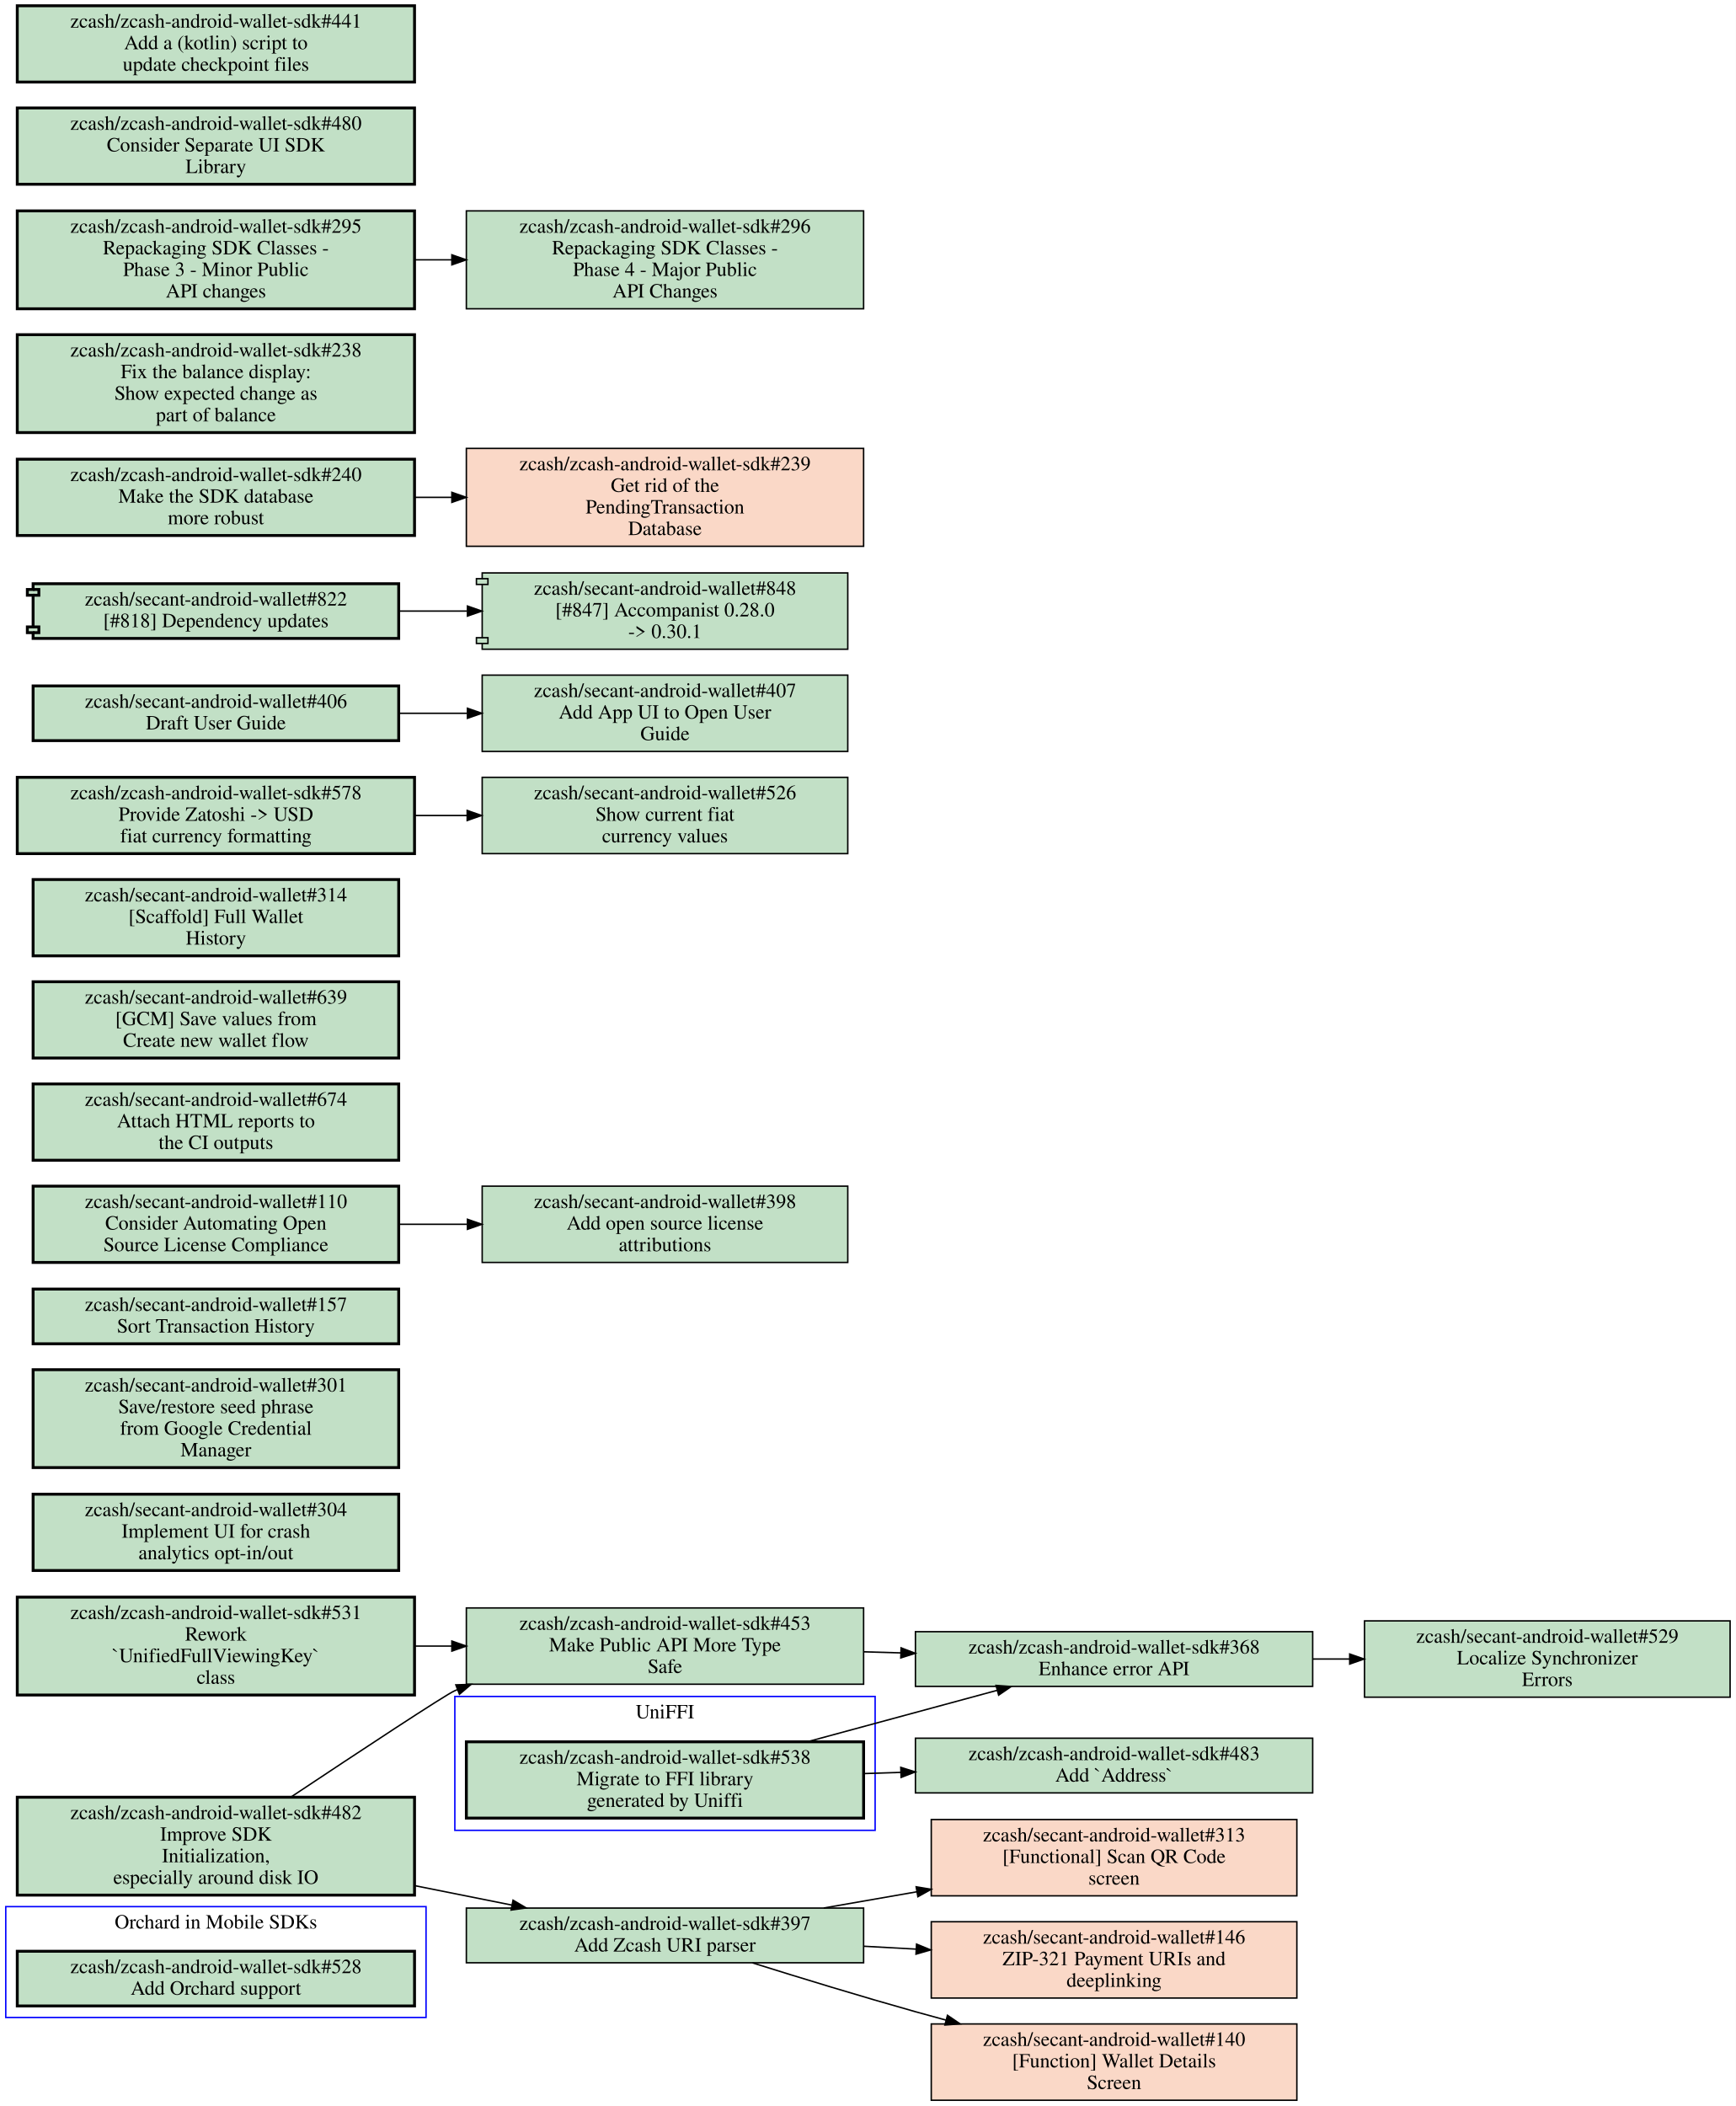
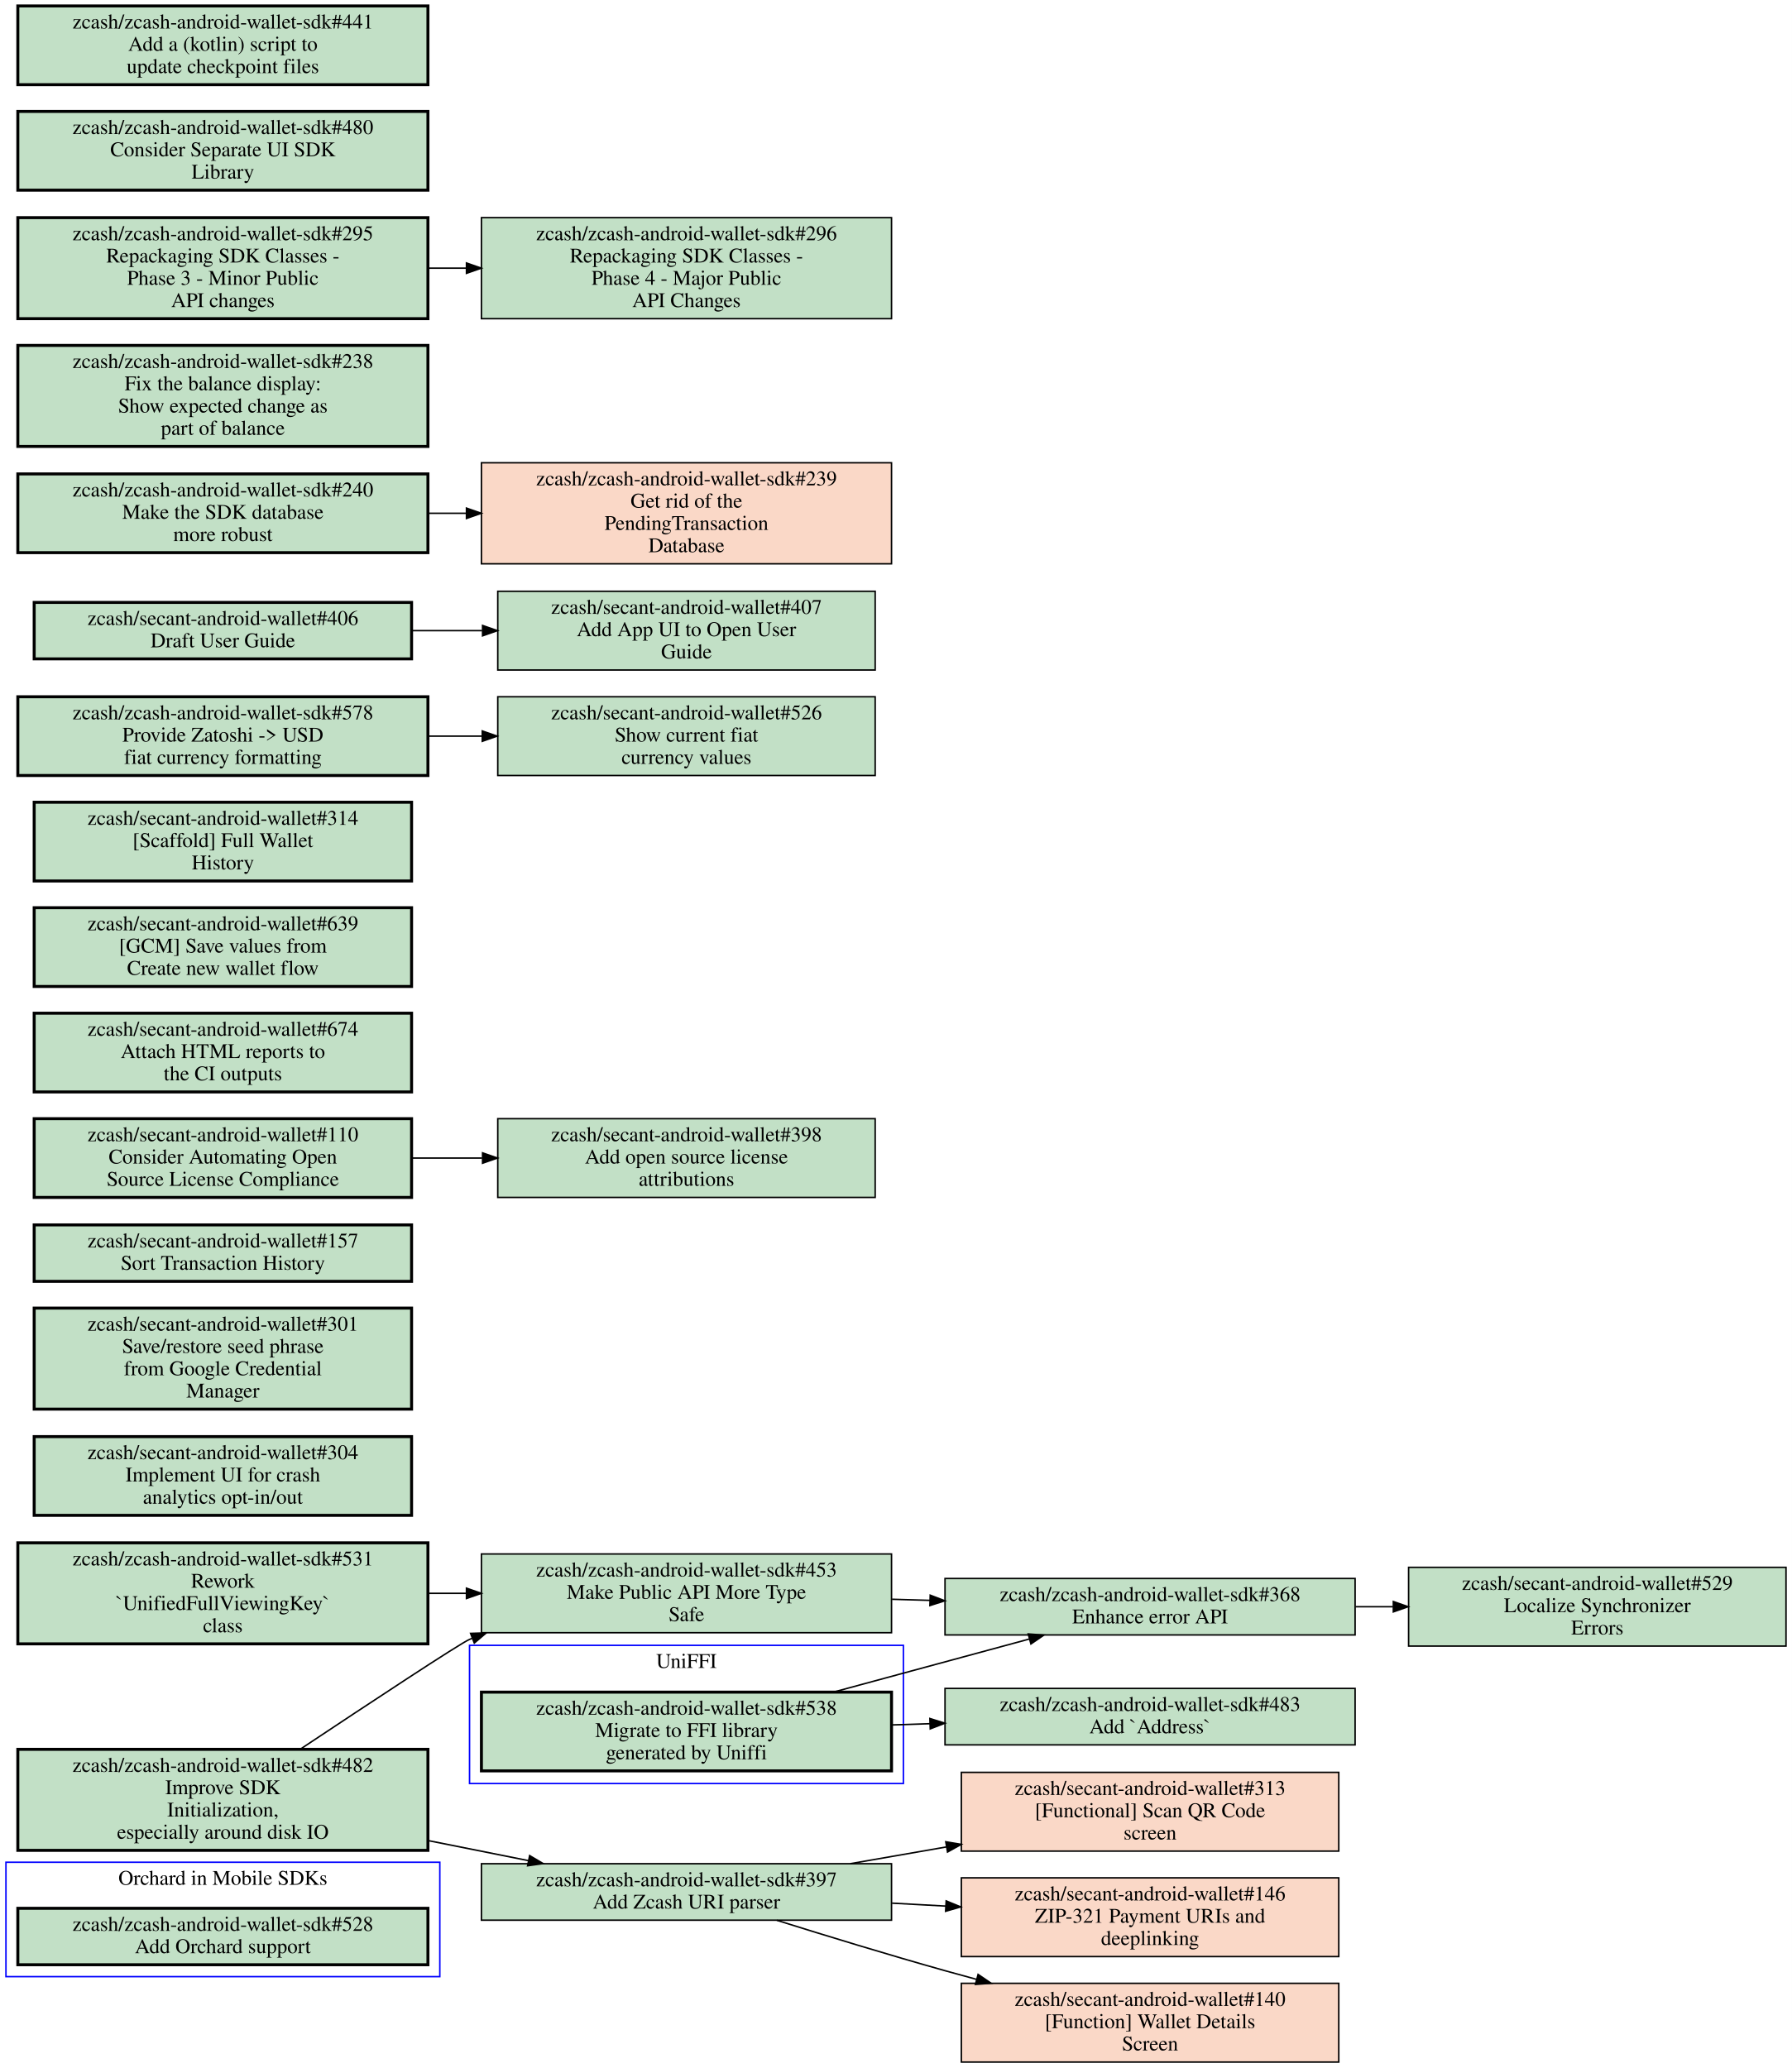
- <svg xmlns="http://www.w3.org/2000/svg" xmlns:xlink="http://www.w3.org/1999/xlink" width="1206pt" height="1463pt" viewBox="0.00 0.00 1206.00 1463.00">
-   <g id="graph0" class="graph" transform="scale(1 1) rotate(0) translate(4 1459)">
-     <polygon fill="white" stroke="transparent" points="-4,4 -4,-1459 1202,-1459 1202,4 -4,4" />
+ <svg xmlns="http://www.w3.org/2000/svg" xmlns:xlink="http://www.w3.org/1999/xlink" width="1206pt" height="1392pt" viewBox="0.00 0.00 1206.00 1392.00">
+   <g id="graph0" class="graph" transform="scale(1 1) rotate(0) translate(4 1388)">
+     <polygon fill="white" stroke="transparent" points="-4,4 -4,-1388 1202,-1388 1202,4 -4,4" />
    <g id="clust1" class="cluster">
+       <polygon fill="none" stroke="blue" points="0,-57.5 0,-134.5 292,-134.5 292,-57.5 0,-57.5" />
+       <text text-anchor="middle" x="146" y="-119.3" font-family="Times,serif" font-size="14.00">Orchard in Mobile SDKs</text>
+     </g>
+     <g id="clust2" class="cluster">
      <polygon fill="none" stroke="blue" points="312,-187.5 312,-280.5 604,-280.5 604,-187.5 312,-187.5" />
      <text text-anchor="middle" x="458" y="-265.3" font-family="Times,serif" font-size="14.00">UniFFI</text>
    </g>
-     <g id="clust2" class="cluster">
-       <polygon fill="none" stroke="blue" points="0,-57.5 0,-134.5 292,-134.5 292,-57.5 0,-57.5" />
-       <text text-anchor="middle" x="146" y="-119.3" font-family="Times,serif" font-size="14.00">Orchard in Mobile SDKs</text>
-     </g>
    <g id="node1" class="node open">
      <g id="a_node1">
+         <a xlink:href="https://github.com/zcash/zcash-android-wallet-sdk/issues/528" xlink:title="zcash/zcash-android-wallet-sdk#528&#10;Add Orchard support" target="_blank">
+           <polygon fill="#c2e0c6" stroke="black" stroke-width="2" points="284,-103.5 8,-103.5 8,-65.5 284,-65.5 284,-103.5" />
+           <text text-anchor="middle" x="146" y="-88.3" font-family="Times,serif" font-size="14.00">zcash/zcash-android-wallet-sdk#528</text>
+           <text text-anchor="middle" x="146" y="-73.3" font-family="Times,serif" font-size="14.00">Add Orchard support</text>
+         </a>
+       </g>
+     </g>
+     <g id="node2" class="node open">
+       <g id="a_node2">
        <a xlink:href="https://github.com/zcash/zcash-android-wallet-sdk/issues/538" xlink:title="zcash/zcash-android-wallet-sdk#538&#10;Migrate to FFI library&#10;generated by Uniffi" target="_blank">
          <polygon fill="#c2e0c6" stroke="black" stroke-width="2" points="596,-249 320,-249 320,-196 596,-196 596,-249" />
          <text text-anchor="middle" x="458" y="-233.8" font-family="Times,serif" font-size="14.00">zcash/zcash-android-wallet-sdk#538</text>
          <text text-anchor="middle" x="458" y="-218.8" font-family="Times,serif" font-size="14.00">Migrate to FFI library</text>
          <text text-anchor="middle" x="458" y="-203.8" font-family="Times,serif" font-size="14.00">generated by Uniffi</text>
        </a>
      </g>
    </g>
    <g id="node3" class="node open">
      <g id="a_node3">
        <a xlink:href="https://github.com/zcash/zcash-android-wallet-sdk/issues/368" xlink:title="zcash/zcash-android-wallet-sdk#368&#10;Enhance error API" target="_blank">
          <polygon fill="#c2e0c6" stroke="black" points="908,-325.5 632,-325.5 632,-287.5 908,-287.5 908,-325.5" />
          <text text-anchor="middle" x="770" y="-310.3" font-family="Times,serif" font-size="14.00">zcash/zcash-android-wallet-sdk#368</text>
          <text text-anchor="middle" x="770" y="-295.3" font-family="Times,serif" font-size="14.00">Enhance error API</text>
        </a>
      </g>
    </g>
    <g id="edge1" class="edge">
      <path fill="none" stroke="black" d="M557.09,-249.08C599.53,-260.58 648.58,-273.87 688.8,-284.77" />
      <polygon fill="black" stroke="black" points="687.99,-288.18 698.56,-287.41 689.82,-281.42 687.99,-288.18" />
    </g>
    <g id="node4" class="node open">
      <g id="a_node4">
        <a xlink:href="https://github.com/zcash/zcash-android-wallet-sdk/issues/483" xlink:title="zcash/zcash-android-wallet-sdk#483&#10;Add `Address`" target="_blank">
          <polygon fill="#c2e0c6" stroke="black" points="908,-251.5 632,-251.5 632,-213.5 908,-213.5 908,-251.5" />
          <text text-anchor="middle" x="770" y="-236.3" font-family="Times,serif" font-size="14.00">zcash/zcash-android-wallet-sdk#483</text>
          <text text-anchor="middle" x="770" y="-221.3" font-family="Times,serif" font-size="14.00">Add `Address`</text>
        </a>
      </g>
    </g>
    <g id="edge2" class="edge">
      <path fill="none" stroke="black" d="M596.32,-226.93C604.82,-227.2 613.39,-227.48 621.93,-227.76" />
      <polygon fill="black" stroke="black" points="621.82,-231.26 631.93,-228.08 622.05,-224.26 621.82,-231.26" />
-     </g>
-     <g id="node2" class="node open">
-       <g id="a_node2">
-         <a xlink:href="https://github.com/zcash/zcash-android-wallet-sdk/issues/528" xlink:title="zcash/zcash-android-wallet-sdk#528&#10;Add Orchard support" target="_blank">
-           <polygon fill="#c2e0c6" stroke="black" stroke-width="2" points="284,-103.5 8,-103.5 8,-65.5 284,-65.5 284,-103.5" />
-           <text text-anchor="middle" x="146" y="-88.3" font-family="Times,serif" font-size="14.00">zcash/zcash-android-wallet-sdk#528</text>
-           <text text-anchor="middle" x="146" y="-73.3" font-family="Times,serif" font-size="14.00">Add Orchard support</text>
-         </a>
-       </g>
    </g>
    <g id="node5" class="node open">
      <g id="a_node5">
        <a xlink:href="https://github.com/zcash/secant-android-wallet/issues/529" xlink:title="zcash/secant-android-wallet#529&#10;Localize Synchronizer&#10;Errors" target="_blank">
          <polygon fill="#c2e0c6" stroke="black" points="1198,-333 944,-333 944,-280 1198,-280 1198,-333" />
          <text text-anchor="middle" x="1071" y="-317.8" font-family="Times,serif" font-size="14.00">zcash/secant-android-wallet#529</text>
          <text text-anchor="middle" x="1071" y="-302.8" font-family="Times,serif" font-size="14.00">Localize Synchronizer</text>
          <text text-anchor="middle" x="1071" y="-287.8" font-family="Times,serif" font-size="14.00">Errors</text>
        </a>
      </g>
    </g>
    <g id="edge3" class="edge">
      <path fill="none" stroke="black" d="M908.25,-306.5C916.65,-306.5 925.11,-306.5 933.51,-306.5" />
      <polygon fill="black" stroke="black" points="933.72,-310 943.72,-306.5 933.72,-303 933.72,-310" />
    </g>
    <g id="node6" class="node open">
      <g id="a_node6">
        <a xlink:href="https://github.com/zcash/secant-android-wallet/issues/304" xlink:title="zcash/secant-android-wallet#304&#10;Implement UI for crash&#10;analytics opt-in/out" target="_blank">
          <polygon fill="#c2e0c6" stroke="black" stroke-width="2" points="273,-421 19,-421 19,-368 273,-368 273,-421" />
          <text text-anchor="middle" x="146" y="-405.8" font-family="Times,serif" font-size="14.00">zcash/secant-android-wallet#304</text>
          <text text-anchor="middle" x="146" y="-390.8" font-family="Times,serif" font-size="14.00">Implement UI for crash</text>
          <text text-anchor="middle" x="146" y="-375.8" font-family="Times,serif" font-size="14.00">analytics opt-in/out</text>
        </a>
      </g>
    </g>
    <g id="node7" class="node open">
      <g id="a_node7">
        <a xlink:href="https://github.com/zcash/secant-android-wallet/issues/301" xlink:title="zcash/secant-android-wallet#301&#10;Save/restore seed phrase&#10;from Google Credential&#10;Manager" target="_blank">
          <polygon fill="#c2e0c6" stroke="black" stroke-width="2" points="273,-507.5 19,-507.5 19,-439.5 273,-439.5 273,-507.5" />
          <text text-anchor="middle" x="146" y="-492.3" font-family="Times,serif" font-size="14.00">zcash/secant-android-wallet#301</text>
          <text text-anchor="middle" x="146" y="-477.3" font-family="Times,serif" font-size="14.00">Save/restore seed phrase</text>
          <text text-anchor="middle" x="146" y="-462.3" font-family="Times,serif" font-size="14.00">from Google Credential</text>
          <text text-anchor="middle" x="146" y="-447.3" font-family="Times,serif" font-size="14.00">Manager</text>
        </a>
      </g>
    </g>
    <g id="node8" class="node open">
      <g id="a_node8">
        <a xlink:href="https://github.com/zcash/zcash-android-wallet-sdk/issues/397" xlink:title="zcash/zcash-android-wallet-sdk#397&#10;Add Zcash URI parser" target="_blank">
          <polygon fill="#c2e0c6" stroke="black" points="596,-133.5 320,-133.5 320,-95.5 596,-95.5 596,-133.5" />
          <text text-anchor="middle" x="458" y="-118.3" font-family="Times,serif" font-size="14.00">zcash/zcash-android-wallet-sdk#397</text>
          <text text-anchor="middle" x="458" y="-103.3" font-family="Times,serif" font-size="14.00">Add Zcash URI parser</text>
        </a>
      </g>
    </g>
    <g id="node9" class="node closed">
      <g id="a_node9">
        <a xlink:href="https://github.com/zcash/secant-android-wallet/issues/313" xlink:title="zcash/secant-android-wallet#313&#10;[Functional] Scan QR Code&#10;screen" target="_blank">
          <polygon fill="#fad8c7" stroke="black" points="897,-195 643,-195 643,-142 897,-142 897,-195" />
          <text text-anchor="middle" x="770" y="-179.8" font-family="Times,serif" font-size="14.00">zcash/secant-android-wallet#313</text>
          <text text-anchor="middle" x="770" y="-164.8" font-family="Times,serif" font-size="14.00">[Functional] Scan QR Code</text>
          <text text-anchor="middle" x="770" y="-149.8" font-family="Times,serif" font-size="14.00">screen</text>
        </a>
      </g>
    </g>
    <g id="edge4" class="edge">
      <path fill="none" stroke="black" d="M568.29,-133.54C589.23,-137.19 611.39,-141.05 633.04,-144.82" />
      <polygon fill="black" stroke="black" points="632.5,-148.28 642.95,-146.54 633.7,-141.38 632.5,-148.28" />
    </g>
    <g id="node10" class="node closed">
      <g id="a_node10">
        <a xlink:href="https://github.com/zcash/secant-android-wallet/issues/146" xlink:title="zcash/secant-android-wallet#146&#10;ZIP-321 Payment URIs and&#10;deeplinking" target="_blank">
          <polygon fill="#fad8c7" stroke="black" points="897,-124 643,-124 643,-71 897,-71 897,-124" />
          <text text-anchor="middle" x="770" y="-108.8" font-family="Times,serif" font-size="14.00">zcash/secant-android-wallet#146</text>
          <text text-anchor="middle" x="770" y="-93.8" font-family="Times,serif" font-size="14.00">ZIP-321 Payment URIs and</text>
          <text text-anchor="middle" x="770" y="-78.8" font-family="Times,serif" font-size="14.00">deeplinking</text>
        </a>
      </g>
    </g>
    <g id="edge5" class="edge">
      <path fill="none" stroke="black" d="M596.32,-106.97C608.34,-106.31 620.51,-105.64 632.52,-104.98" />
      <polygon fill="black" stroke="black" points="632.78,-108.47 642.57,-104.43 632.39,-101.48 632.78,-108.47" />
    </g>
    <g id="node11" class="node closed">
      <g id="a_node11">
        <a xlink:href="https://github.com/zcash/secant-android-wallet/issues/140" xlink:title="zcash/secant-android-wallet#140&#10;[Function] Wallet Details&#10;Screen" target="_blank">
          <polygon fill="#fad8c7" stroke="black" points="897,-53 643,-53 643,0 897,0 897,-53" />
          <text text-anchor="middle" x="770" y="-37.8" font-family="Times,serif" font-size="14.00">zcash/secant-android-wallet#140</text>
          <text text-anchor="middle" x="770" y="-22.8" font-family="Times,serif" font-size="14.00">[Function] Wallet Details</text>
          <text text-anchor="middle" x="770" y="-7.8" font-family="Times,serif" font-size="14.00">Screen</text>
        </a>
      </g>
    </g>
    <g id="edge6" class="edge">
      <path fill="none" stroke="black" d="M518.84,-95.41C552.06,-85 594.2,-72.11 632,-61.5 638.91,-59.56 646.02,-57.61 653.2,-55.67" />
      <polygon fill="black" stroke="black" points="654.27,-59.01 663.03,-53.04 652.47,-52.25 654.27,-59.01" />
    </g>
    <g id="node12" class="node open">
      <g id="a_node12">
        <a xlink:href="https://github.com/zcash/secant-android-wallet/issues/157" xlink:title="zcash/secant-android-wallet#157&#10;Sort Transaction History" target="_blank">
          <polygon fill="#c2e0c6" stroke="black" stroke-width="2" points="273,-563.5 19,-563.5 19,-525.5 273,-525.5 273,-563.5" />
          <text text-anchor="middle" x="146" y="-548.3" font-family="Times,serif" font-size="14.00">zcash/secant-android-wallet#157</text>
          <text text-anchor="middle" x="146" y="-533.3" font-family="Times,serif" font-size="14.00">Sort Transaction History</text>
        </a>
      </g>
    </g>
    <g id="node13" class="node open">
      <g id="a_node13">
        <a xlink:href="https://github.com/zcash/secant-android-wallet/issues/110" xlink:title="zcash/secant-android-wallet#110&#10;Consider Automating Open&#10;Source License Compliance" target="_blank">
          <polygon fill="#c2e0c6" stroke="black" stroke-width="2" points="273,-635 19,-635 19,-582 273,-582 273,-635" />
          <text text-anchor="middle" x="146" y="-619.8" font-family="Times,serif" font-size="14.00">zcash/secant-android-wallet#110</text>
          <text text-anchor="middle" x="146" y="-604.8" font-family="Times,serif" font-size="14.00">Consider Automating Open</text>
          <text text-anchor="middle" x="146" y="-589.8" font-family="Times,serif" font-size="14.00">Source License Compliance</text>
        </a>
      </g>
    </g>
    <g id="node14" class="node open">
      <g id="a_node14">
        <a xlink:href="https://github.com/zcash/secant-android-wallet/issues/398" xlink:title="zcash/secant-android-wallet#398&#10;Add open source license&#10;attributions" target="_blank">
          <polygon fill="#c2e0c6" stroke="black" points="585,-635 331,-635 331,-582 585,-582 585,-635" />
          <text text-anchor="middle" x="458" y="-619.8" font-family="Times,serif" font-size="14.00">zcash/secant-android-wallet#398</text>
          <text text-anchor="middle" x="458" y="-604.8" font-family="Times,serif" font-size="14.00">Add open source license</text>
          <text text-anchor="middle" x="458" y="-589.8" font-family="Times,serif" font-size="14.00">attributions</text>
        </a>
      </g>
    </g>
    <g id="edge7" class="edge">
      <path fill="none" stroke="black" d="M273.09,-608.5C288.7,-608.5 304.71,-608.5 320.46,-608.5" />
      <polygon fill="black" stroke="black" points="320.77,-612 330.77,-608.5 320.77,-605 320.77,-612" />
    </g>
    <g id="node15" class="node open">
      <g id="a_node15">
        <a xlink:href="https://github.com/zcash/secant-android-wallet/issues/674" xlink:title="zcash/secant-android-wallet#674&#10;Attach HTML reports to&#10;the CI outputs" target="_blank">
          <polygon fill="#c2e0c6" stroke="black" stroke-width="2" points="273,-706 19,-706 19,-653 273,-653 273,-706" />
          <text text-anchor="middle" x="146" y="-690.8" font-family="Times,serif" font-size="14.00">zcash/secant-android-wallet#674</text>
          <text text-anchor="middle" x="146" y="-675.8" font-family="Times,serif" font-size="14.00">Attach HTML reports to</text>
          <text text-anchor="middle" x="146" y="-660.8" font-family="Times,serif" font-size="14.00">the CI outputs</text>
        </a>
      </g>
    </g>
    <g id="node16" class="node open">
      <g id="a_node16">
        <a xlink:href="https://github.com/zcash/secant-android-wallet/issues/639" xlink:title="zcash/secant-android-wallet#639&#10;[GCM] Save values from&#10;Create new wallet flow" target="_blank">
          <polygon fill="#c2e0c6" stroke="black" stroke-width="2" points="273,-777 19,-777 19,-724 273,-724 273,-777" />
          <text text-anchor="middle" x="146" y="-761.8" font-family="Times,serif" font-size="14.00">zcash/secant-android-wallet#639</text>
          <text text-anchor="middle" x="146" y="-746.8" font-family="Times,serif" font-size="14.00">[GCM] Save values from</text>
          <text text-anchor="middle" x="146" y="-731.8" font-family="Times,serif" font-size="14.00">Create new wallet flow</text>
        </a>
      </g>
    </g>
    <g id="node17" class="node open">
      <g id="a_node17">
        <a xlink:href="https://github.com/zcash/secant-android-wallet/issues/314" xlink:title="zcash/secant-android-wallet#314&#10;[Scaffold] Full Wallet&#10;History" target="_blank">
          <polygon fill="#c2e0c6" stroke="black" stroke-width="2" points="273,-848 19,-848 19,-795 273,-795 273,-848" />
          <text text-anchor="middle" x="146" y="-832.8" font-family="Times,serif" font-size="14.00">zcash/secant-android-wallet#314</text>
          <text text-anchor="middle" x="146" y="-817.8" font-family="Times,serif" font-size="14.00">[Scaffold] Full Wallet</text>
          <text text-anchor="middle" x="146" y="-802.8" font-family="Times,serif" font-size="14.00">History</text>
        </a>
      </g>
    </g>
    <g id="node18" class="node open">
      <g id="a_node18">
        <a xlink:href="https://github.com/zcash/zcash-android-wallet-sdk/issues/578" xlink:title="zcash/zcash-android-wallet-sdk#578&#10;Provide Zatoshi -&gt; USD&#10;fiat currency formatting" target="_blank">
          <polygon fill="#c2e0c6" stroke="black" stroke-width="2" points="284,-919 8,-919 8,-866 284,-866 284,-919" />
          <text text-anchor="middle" x="146" y="-903.8" font-family="Times,serif" font-size="14.00">zcash/zcash-android-wallet-sdk#578</text>
          <text text-anchor="middle" x="146" y="-888.8" font-family="Times,serif" font-size="14.00">Provide Zatoshi -&gt; USD</text>
          <text text-anchor="middle" x="146" y="-873.8" font-family="Times,serif" font-size="14.00">fiat currency formatting</text>
        </a>
      </g>
    </g>
    <g id="node19" class="node open">
      <g id="a_node19">
        <a xlink:href="https://github.com/zcash/secant-android-wallet/issues/526" xlink:title="zcash/secant-android-wallet#526&#10;Show current fiat&#10;currency values" target="_blank">
          <polygon fill="#c2e0c6" stroke="black" points="585,-919 331,-919 331,-866 585,-866 585,-919" />
          <text text-anchor="middle" x="458" y="-903.8" font-family="Times,serif" font-size="14.00">zcash/secant-android-wallet#526</text>
          <text text-anchor="middle" x="458" y="-888.8" font-family="Times,serif" font-size="14.00">Show current fiat</text>
          <text text-anchor="middle" x="458" y="-873.8" font-family="Times,serif" font-size="14.00">currency values</text>
        </a>
      </g>
    </g>
    <g id="edge8" class="edge">
      <path fill="none" stroke="black" d="M284.32,-892.5C296.34,-892.5 308.51,-892.5 320.52,-892.5" />
      <polygon fill="black" stroke="black" points="320.57,-896 330.57,-892.5 320.57,-889 320.57,-896" />
    </g>
    <g id="node20" class="node open">
      <g id="a_node20">
        <a xlink:href="https://github.com/zcash/secant-android-wallet/issues/406" xlink:title="zcash/secant-android-wallet#406&#10;Draft User Guide" target="_blank">
          <polygon fill="#c2e0c6" stroke="black" stroke-width="2" points="273,-982.5 19,-982.5 19,-944.5 273,-944.5 273,-982.5" />
          <text text-anchor="middle" x="146" y="-967.3" font-family="Times,serif" font-size="14.00">zcash/secant-android-wallet#406</text>
          <text text-anchor="middle" x="146" y="-952.3" font-family="Times,serif" font-size="14.00">Draft User Guide</text>
        </a>
      </g>
    </g>
    <g id="node21" class="node open">
      <g id="a_node21">
        <a xlink:href="https://github.com/zcash/secant-android-wallet/issues/407" xlink:title="zcash/secant-android-wallet#407&#10;Add App UI to Open User&#10;Guide" target="_blank">
          <polygon fill="#c2e0c6" stroke="black" points="585,-990 331,-990 331,-937 585,-937 585,-990" />
          <text text-anchor="middle" x="458" y="-974.8" font-family="Times,serif" font-size="14.00">zcash/secant-android-wallet#407</text>
          <text text-anchor="middle" x="458" y="-959.8" font-family="Times,serif" font-size="14.00">Add App UI to Open User</text>
          <text text-anchor="middle" x="458" y="-944.8" font-family="Times,serif" font-size="14.00">Guide</text>
        </a>
      </g>
    </g>
    <g id="edge9" class="edge">
      <path fill="none" stroke="black" d="M273.09,-963.5C288.7,-963.5 304.71,-963.5 320.46,-963.5" />
      <polygon fill="black" stroke="black" points="320.77,-967 330.77,-963.5 320.77,-960 320.77,-967" />
    </g>
    <g id="node22" class="node open">
      <g id="a_node22">
-         <a xlink:href="https://github.com/zcash/secant-android-wallet/pull/822" xlink:title="zcash/secant-android-wallet#822&#10;[#818] Dependency updates" target="_blank">
-           <polygon fill="#c2e0c6" stroke="black" stroke-width="2" points="273,-1053.5 19,-1053.5 19,-1049.5 15,-1049.5 15,-1045.5 19,-1045.5 19,-1023.5 15,-1023.5 15,-1019.5 19,-1019.5 19,-1015.5 273,-1015.5 273,-1053.5" />
-           <polyline fill="none" stroke="black" stroke-width="2" points="19,-1049.5 23,-1049.5 23,-1045.5 19,-1045.5 " />
-           <polyline fill="none" stroke="black" stroke-width="2" points="19,-1023.5 23,-1023.5 23,-1019.5 19,-1019.5 " />
-           <text text-anchor="middle" x="146" y="-1038.3" font-family="Times,serif" font-size="14.00">zcash/secant-android-wallet#822</text>
-           <text text-anchor="middle" x="146" y="-1023.3" font-family="Times,serif" font-size="14.00">[#818] Dependency updates</text>
-         </a>
-       </g>
-     </g>
-     <g id="node23" class="node open">
+         <a xlink:href="https://github.com/zcash/zcash-android-wallet-sdk/issues/240" xlink:title="zcash/zcash-android-wallet-sdk#240&#10;Make the SDK database&#10;more robust" target="_blank">
+           <polygon fill="#c2e0c6" stroke="black" stroke-width="2" points="284,-1069 8,-1069 8,-1016 284,-1016 284,-1069" />
+           <text text-anchor="middle" x="146" y="-1053.8" font-family="Times,serif" font-size="14.00">zcash/zcash-android-wallet-sdk#240</text>
+           <text text-anchor="middle" x="146" y="-1038.8" font-family="Times,serif" font-size="14.00">Make the SDK database</text>
+           <text text-anchor="middle" x="146" y="-1023.8" font-family="Times,serif" font-size="14.00">more robust</text>
+         </a>
+       </g>
+     </g>
+     <g id="node23" class="node closed">
      <g id="a_node23">
-         <a xlink:href="https://github.com/zcash/secant-android-wallet/pull/848" xlink:title="zcash/secant-android-wallet#848&#10;[#847] Accompanist 0.28.0&#10;-&gt; 0.30.1" target="_blank">
-           <polygon fill="#c2e0c6" stroke="black" points="585,-1061 331,-1061 331,-1057 327,-1057 327,-1053 331,-1053 331,-1016 327,-1016 327,-1012 331,-1012 331,-1008 585,-1008 585,-1061" />
-           <polyline fill="none" stroke="black" points="331,-1057 335,-1057 335,-1053 331,-1053 " />
-           <polyline fill="none" stroke="black" points="331,-1016 335,-1016 335,-1012 331,-1012 " />
-           <text text-anchor="middle" x="458" y="-1045.8" font-family="Times,serif" font-size="14.00">zcash/secant-android-wallet#848</text>
-           <text text-anchor="middle" x="458" y="-1030.8" font-family="Times,serif" font-size="14.00">[#847] Accompanist 0.28.0</text>
-           <text text-anchor="middle" x="458" y="-1015.8" font-family="Times,serif" font-size="14.00">-&gt; 0.30.1</text>
+         <a xlink:href="https://github.com/zcash/zcash-android-wallet-sdk/issues/239" xlink:title="zcash/zcash-android-wallet-sdk#239&#10;Get rid of the&#10;PendingTransaction&#10;Database" target="_blank">
+           <polygon fill="#fad8c7" stroke="black" points="596,-1076.5 320,-1076.5 320,-1008.5 596,-1008.5 596,-1076.5" />
+           <text text-anchor="middle" x="458" y="-1061.3" font-family="Times,serif" font-size="14.00">zcash/zcash-android-wallet-sdk#239</text>
+           <text text-anchor="middle" x="458" y="-1046.3" font-family="Times,serif" font-size="14.00">Get rid of the</text>
+           <text text-anchor="middle" x="458" y="-1031.3" font-family="Times,serif" font-size="14.00">PendingTransaction</text>
+           <text text-anchor="middle" x="458" y="-1016.3" font-family="Times,serif" font-size="14.00">Database</text>
        </a>
      </g>
    </g>
    <g id="edge10" class="edge">
-       <path fill="none" stroke="black" d="M273.09,-1034.5C288.7,-1034.5 304.71,-1034.5 320.46,-1034.5" />
-       <polygon fill="black" stroke="black" points="320.77,-1038 330.77,-1034.5 320.77,-1031 320.77,-1038" />
+       <path fill="none" stroke="black" d="M284.32,-1042.5C292.82,-1042.5 301.39,-1042.5 309.93,-1042.5" />
+       <polygon fill="black" stroke="black" points="309.93,-1046 319.93,-1042.5 309.93,-1039 309.93,-1046" />
    </g>
    <g id="node24" class="node open">
      <g id="a_node24">
-         <a xlink:href="https://github.com/zcash/zcash-android-wallet-sdk/issues/240" xlink:title="zcash/zcash-android-wallet-sdk#240&#10;Make the SDK database&#10;more robust" target="_blank">
-           <polygon fill="#c2e0c6" stroke="black" stroke-width="2" points="284,-1140 8,-1140 8,-1087 284,-1087 284,-1140" />
-           <text text-anchor="middle" x="146" y="-1124.8" font-family="Times,serif" font-size="14.00">zcash/zcash-android-wallet-sdk#240</text>
-           <text text-anchor="middle" x="146" y="-1109.8" font-family="Times,serif" font-size="14.00">Make the SDK database</text>
-           <text text-anchor="middle" x="146" y="-1094.8" font-family="Times,serif" font-size="14.00">more robust</text>
-         </a>
-       </g>
-     </g>
-     <g id="node25" class="node closed">
+         <a xlink:href="https://github.com/zcash/zcash-android-wallet-sdk/issues/238" xlink:title="zcash/zcash-android-wallet-sdk#238&#10;Fix the balance display:&#10;Show expected change as&#10;part of balance" target="_blank">
+           <polygon fill="#c2e0c6" stroke="black" stroke-width="2" points="284,-1155.5 8,-1155.5 8,-1087.5 284,-1087.5 284,-1155.5" />
+           <text text-anchor="middle" x="146" y="-1140.3" font-family="Times,serif" font-size="14.00">zcash/zcash-android-wallet-sdk#238</text>
+           <text text-anchor="middle" x="146" y="-1125.3" font-family="Times,serif" font-size="14.00">Fix the balance display:</text>
+           <text text-anchor="middle" x="146" y="-1110.3" font-family="Times,serif" font-size="14.00">Show expected change as</text>
+           <text text-anchor="middle" x="146" y="-1095.3" font-family="Times,serif" font-size="14.00">part of balance</text>
+         </a>
+       </g>
+     </g>
+     <g id="node25" class="node open">
      <g id="a_node25">
-         <a xlink:href="https://github.com/zcash/zcash-android-wallet-sdk/issues/239" xlink:title="zcash/zcash-android-wallet-sdk#239&#10;Get rid of the&#10;PendingTransaction&#10;Database" target="_blank">
-           <polygon fill="#fad8c7" stroke="black" points="596,-1147.5 320,-1147.5 320,-1079.5 596,-1079.5 596,-1147.5" />
-           <text text-anchor="middle" x="458" y="-1132.3" font-family="Times,serif" font-size="14.00">zcash/zcash-android-wallet-sdk#239</text>
-           <text text-anchor="middle" x="458" y="-1117.3" font-family="Times,serif" font-size="14.00">Get rid of the</text>
-           <text text-anchor="middle" x="458" y="-1102.3" font-family="Times,serif" font-size="14.00">PendingTransaction</text>
-           <text text-anchor="middle" x="458" y="-1087.3" font-family="Times,serif" font-size="14.00">Database</text>
-         </a>
-       </g>
-     </g>
-     <g id="edge11" class="edge">
-       <path fill="none" stroke="black" d="M284.32,-1113.5C292.82,-1113.5 301.39,-1113.5 309.93,-1113.5" />
-       <polygon fill="black" stroke="black" points="309.93,-1117 319.93,-1113.5 309.93,-1110 309.93,-1117" />
-     </g>
-     <g id="node26" class="node open">
-       <g id="a_node26">
-         <a xlink:href="https://github.com/zcash/zcash-android-wallet-sdk/issues/238" xlink:title="zcash/zcash-android-wallet-sdk#238&#10;Fix the balance display:&#10;Show expected change as&#10;part of balance" target="_blank">
-           <polygon fill="#c2e0c6" stroke="black" stroke-width="2" points="284,-1226.5 8,-1226.5 8,-1158.5 284,-1158.5 284,-1226.5" />
-           <text text-anchor="middle" x="146" y="-1211.3" font-family="Times,serif" font-size="14.00">zcash/zcash-android-wallet-sdk#238</text>
-           <text text-anchor="middle" x="146" y="-1196.3" font-family="Times,serif" font-size="14.00">Fix the balance display:</text>
-           <text text-anchor="middle" x="146" y="-1181.3" font-family="Times,serif" font-size="14.00">Show expected change as</text>
-           <text text-anchor="middle" x="146" y="-1166.3" font-family="Times,serif" font-size="14.00">part of balance</text>
-         </a>
-       </g>
-     </g>
-     <g id="node27" class="node open">
-       <g id="a_node27">
        <a xlink:href="https://github.com/zcash/zcash-android-wallet-sdk/issues/453" xlink:title="zcash/zcash-android-wallet-sdk#453&#10;Make Public API More Type&#10;Safe" target="_blank">
          <polygon fill="#c2e0c6" stroke="black" points="596,-342 320,-342 320,-289 596,-289 596,-342" />
          <text text-anchor="middle" x="458" y="-326.8" font-family="Times,serif" font-size="14.00">zcash/zcash-android-wallet-sdk#453</text>
          <text text-anchor="middle" x="458" y="-311.8" font-family="Times,serif" font-size="14.00">Make Public API More Type</text>
          <text text-anchor="middle" x="458" y="-296.8" font-family="Times,serif" font-size="14.00">Safe</text>
        </a>
      </g>
    </g>
-     <g id="edge12" class="edge">
+     <g id="edge11" class="edge">
      <path fill="none" stroke="black" d="M596.32,-311.51C604.82,-311.27 613.39,-311.02 621.93,-310.77" />
      <polygon fill="black" stroke="black" points="622.04,-314.27 631.93,-310.48 621.83,-307.27 622.04,-314.27" />
    </g>
-     <g id="node28" class="node open">
-       <g id="a_node28">
+     <g id="node26" class="node open">
+       <g id="a_node26">
        <a xlink:href="https://github.com/zcash/zcash-android-wallet-sdk/issues/482" xlink:title="zcash/zcash-android-wallet-sdk#482&#10;Improve SDK&#10;Initialization,&#10;especially around disk IO" target="_blank">
          <polygon fill="#c2e0c6" stroke="black" stroke-width="2" points="284,-210.5 8,-210.5 8,-142.5 284,-142.5 284,-210.5" />
          <text text-anchor="middle" x="146" y="-195.3" font-family="Times,serif" font-size="14.00">zcash/zcash-android-wallet-sdk#482</text>
          <text text-anchor="middle" x="146" y="-180.3" font-family="Times,serif" font-size="14.00">Improve SDK</text>
          <text text-anchor="middle" x="146" y="-165.3" font-family="Times,serif" font-size="14.00">Initialization,</text>
          <text text-anchor="middle" x="146" y="-150.3" font-family="Times,serif" font-size="14.00">especially around disk IO</text>
        </a>
      </g>
    </g>
-     <g id="edge13" class="edge">
+     <g id="edge12" class="edge">
      <path fill="none" stroke="black" d="M284.32,-149.04C306.94,-144.51 330.06,-139.89 351.72,-135.56" />
      <polygon fill="black" stroke="black" points="352.45,-138.98 361.57,-133.59 351.08,-132.12 352.45,-138.98" />
    </g>
-     <g id="edge14" class="edge">
+     <g id="edge13" class="edge">
      <path fill="none" stroke="black" d="M198.28,-210.72C244.37,-241.37 305.76,-281.9 312,-284.5 312.58,-284.74 313.15,-284.98 313.73,-285.21" />
      <polygon fill="black" stroke="black" points="312.69,-288.56 323.28,-288.89 315.21,-282.03 312.69,-288.56" />
    </g>
+     <g id="node27" class="node open">
+       <g id="a_node27">
+         <a xlink:href="https://github.com/zcash/zcash-android-wallet-sdk/issues/295" xlink:title="zcash/zcash-android-wallet-sdk#295&#10;Repackaging SDK Classes -&#10;Phase 3 - Minor Public&#10;API changes" target="_blank">
+           <polygon fill="#c2e0c6" stroke="black" stroke-width="2" points="284,-1241.5 8,-1241.5 8,-1173.5 284,-1173.5 284,-1241.5" />
+           <text text-anchor="middle" x="146" y="-1226.3" font-family="Times,serif" font-size="14.00">zcash/zcash-android-wallet-sdk#295</text>
+           <text text-anchor="middle" x="146" y="-1211.3" font-family="Times,serif" font-size="14.00">Repackaging SDK Classes -</text>
+           <text text-anchor="middle" x="146" y="-1196.3" font-family="Times,serif" font-size="14.00">Phase 3 - Minor Public</text>
+           <text text-anchor="middle" x="146" y="-1181.3" font-family="Times,serif" font-size="14.00">API changes</text>
+         </a>
+       </g>
+     </g>
+     <g id="node28" class="node open">
+       <g id="a_node28">
+         <a xlink:href="https://github.com/zcash/zcash-android-wallet-sdk/issues/296" xlink:title="zcash/zcash-android-wallet-sdk#296&#10;Repackaging SDK Classes -&#10;Phase 4 - Major Public&#10;API Changes" target="_blank">
+           <polygon fill="#c2e0c6" stroke="black" points="596,-1241.5 320,-1241.5 320,-1173.5 596,-1173.5 596,-1241.5" />
+           <text text-anchor="middle" x="458" y="-1226.3" font-family="Times,serif" font-size="14.00">zcash/zcash-android-wallet-sdk#296</text>
+           <text text-anchor="middle" x="458" y="-1211.3" font-family="Times,serif" font-size="14.00">Repackaging SDK Classes -</text>
+           <text text-anchor="middle" x="458" y="-1196.3" font-family="Times,serif" font-size="14.00">Phase 4 - Major Public</text>
+           <text text-anchor="middle" x="458" y="-1181.3" font-family="Times,serif" font-size="14.00">API Changes</text>
+         </a>
+       </g>
+     </g>
+     <g id="edge14" class="edge">
+       <path fill="none" stroke="black" d="M284.32,-1207.5C292.82,-1207.5 301.39,-1207.5 309.93,-1207.5" />
+       <polygon fill="black" stroke="black" points="309.93,-1211 319.93,-1207.5 309.93,-1204 309.93,-1211" />
+     </g>
    <g id="node29" class="node open">
      <g id="a_node29">
-         <a xlink:href="https://github.com/zcash/zcash-android-wallet-sdk/issues/295" xlink:title="zcash/zcash-android-wallet-sdk#295&#10;Repackaging SDK Classes -&#10;Phase 3 - Minor Public&#10;API changes" target="_blank">
-           <polygon fill="#c2e0c6" stroke="black" stroke-width="2" points="284,-1312.5 8,-1312.5 8,-1244.5 284,-1244.5 284,-1312.5" />
-           <text text-anchor="middle" x="146" y="-1297.3" font-family="Times,serif" font-size="14.00">zcash/zcash-android-wallet-sdk#295</text>
-           <text text-anchor="middle" x="146" y="-1282.3" font-family="Times,serif" font-size="14.00">Repackaging SDK Classes -</text>
-           <text text-anchor="middle" x="146" y="-1267.3" font-family="Times,serif" font-size="14.00">Phase 3 - Minor Public</text>
-           <text text-anchor="middle" x="146" y="-1252.3" font-family="Times,serif" font-size="14.00">API changes</text>
+         <a xlink:href="https://github.com/zcash/zcash-android-wallet-sdk/issues/480" xlink:title="zcash/zcash-android-wallet-sdk#480&#10;Consider Separate UI SDK&#10;Library" target="_blank">
+           <polygon fill="#c2e0c6" stroke="black" stroke-width="2" points="284,-1313 8,-1313 8,-1260 284,-1260 284,-1313" />
+           <text text-anchor="middle" x="146" y="-1297.8" font-family="Times,serif" font-size="14.00">zcash/zcash-android-wallet-sdk#480</text>
+           <text text-anchor="middle" x="146" y="-1282.8" font-family="Times,serif" font-size="14.00">Consider Separate UI SDK</text>
+           <text text-anchor="middle" x="146" y="-1267.8" font-family="Times,serif" font-size="14.00">Library</text>
        </a>
      </g>
    </g>
    <g id="node30" class="node open">
      <g id="a_node30">
-         <a xlink:href="https://github.com/zcash/zcash-android-wallet-sdk/issues/296" xlink:title="zcash/zcash-android-wallet-sdk#296&#10;Repackaging SDK Classes -&#10;Phase 4 - Major Public&#10;API Changes" target="_blank">
-           <polygon fill="#c2e0c6" stroke="black" points="596,-1312.5 320,-1312.5 320,-1244.5 596,-1244.5 596,-1312.5" />
-           <text text-anchor="middle" x="458" y="-1297.3" font-family="Times,serif" font-size="14.00">zcash/zcash-android-wallet-sdk#296</text>
-           <text text-anchor="middle" x="458" y="-1282.3" font-family="Times,serif" font-size="14.00">Repackaging SDK Classes -</text>
-           <text text-anchor="middle" x="458" y="-1267.3" font-family="Times,serif" font-size="14.00">Phase 4 - Major Public</text>
-           <text text-anchor="middle" x="458" y="-1252.3" font-family="Times,serif" font-size="14.00">API Changes</text>
-         </a>
-       </g>
-     </g>
-     <g id="edge15" class="edge">
-       <path fill="none" stroke="black" d="M284.32,-1278.5C292.82,-1278.5 301.39,-1278.5 309.93,-1278.5" />
-       <polygon fill="black" stroke="black" points="309.93,-1282 319.93,-1278.5 309.93,-1275 309.93,-1282" />
+         <a xlink:href="https://github.com/zcash/zcash-android-wallet-sdk/issues/441" xlink:title="zcash/zcash-android-wallet-sdk#441&#10; Add a (kotlin) script to&#10;update checkpoint files" target="_blank">
+           <polygon fill="#c2e0c6" stroke="black" stroke-width="2" points="284,-1384 8,-1384 8,-1331 284,-1331 284,-1384" />
+           <text text-anchor="middle" x="146" y="-1368.8" font-family="Times,serif" font-size="14.00">zcash/zcash-android-wallet-sdk#441</text>
+           <text text-anchor="middle" x="146" y="-1353.8" font-family="Times,serif" font-size="14.00"> Add a (kotlin) script to</text>
+           <text text-anchor="middle" x="146" y="-1338.8" font-family="Times,serif" font-size="14.00">update checkpoint files</text>
+         </a>
+       </g>
    </g>
    <g id="node31" class="node open">
      <g id="a_node31">
-         <a xlink:href="https://github.com/zcash/zcash-android-wallet-sdk/issues/480" xlink:title="zcash/zcash-android-wallet-sdk#480&#10;Consider Separate UI SDK&#10;Library" target="_blank">
-           <polygon fill="#c2e0c6" stroke="black" stroke-width="2" points="284,-1384 8,-1384 8,-1331 284,-1331 284,-1384" />
-           <text text-anchor="middle" x="146" y="-1368.8" font-family="Times,serif" font-size="14.00">zcash/zcash-android-wallet-sdk#480</text>
-           <text text-anchor="middle" x="146" y="-1353.8" font-family="Times,serif" font-size="14.00">Consider Separate UI SDK</text>
-           <text text-anchor="middle" x="146" y="-1338.8" font-family="Times,serif" font-size="14.00">Library</text>
-         </a>
-       </g>
-     </g>
-     <g id="node32" class="node open">
-       <g id="a_node32">
-         <a xlink:href="https://github.com/zcash/zcash-android-wallet-sdk/issues/441" xlink:title="zcash/zcash-android-wallet-sdk#441&#10; Add a (kotlin) script to&#10;update checkpoint files" target="_blank">
-           <polygon fill="#c2e0c6" stroke="black" stroke-width="2" points="284,-1455 8,-1455 8,-1402 284,-1402 284,-1455" />
-           <text text-anchor="middle" x="146" y="-1439.8" font-family="Times,serif" font-size="14.00">zcash/zcash-android-wallet-sdk#441</text>
-           <text text-anchor="middle" x="146" y="-1424.8" font-family="Times,serif" font-size="14.00"> Add a (kotlin) script to</text>
-           <text text-anchor="middle" x="146" y="-1409.8" font-family="Times,serif" font-size="14.00">update checkpoint files</text>
-         </a>
-       </g>
-     </g>
-     <g id="node33" class="node open">
-       <g id="a_node33">
        <a xlink:href="https://github.com/zcash/zcash-android-wallet-sdk/issues/531" xlink:title="zcash/zcash-android-wallet-sdk#531&#10;Rework&#10;`UnifiedFullViewingKey`&#10;class" target="_blank">
          <polygon fill="#c2e0c6" stroke="black" stroke-width="2" points="284,-349.5 8,-349.5 8,-281.5 284,-281.5 284,-349.5" />
          <text text-anchor="middle" x="146" y="-334.3" font-family="Times,serif" font-size="14.00">zcash/zcash-android-wallet-sdk#531</text>
          <text text-anchor="middle" x="146" y="-319.3" font-family="Times,serif" font-size="14.00">Rework</text>
          <text text-anchor="middle" x="146" y="-304.3" font-family="Times,serif" font-size="14.00">`UnifiedFullViewingKey`</text>
          <text text-anchor="middle" x="146" y="-289.3" font-family="Times,serif" font-size="14.00">class</text>
        </a>
      </g>
    </g>
-     <g id="edge16" class="edge">
+     <g id="edge15" class="edge">
      <path fill="none" stroke="black" d="M284.32,-315.5C292.82,-315.5 301.39,-315.5 309.93,-315.5" />
      <polygon fill="black" stroke="black" points="309.93,-319 319.93,-315.5 309.93,-312 309.93,-319" />
    </g>
  </g>
</svg>
